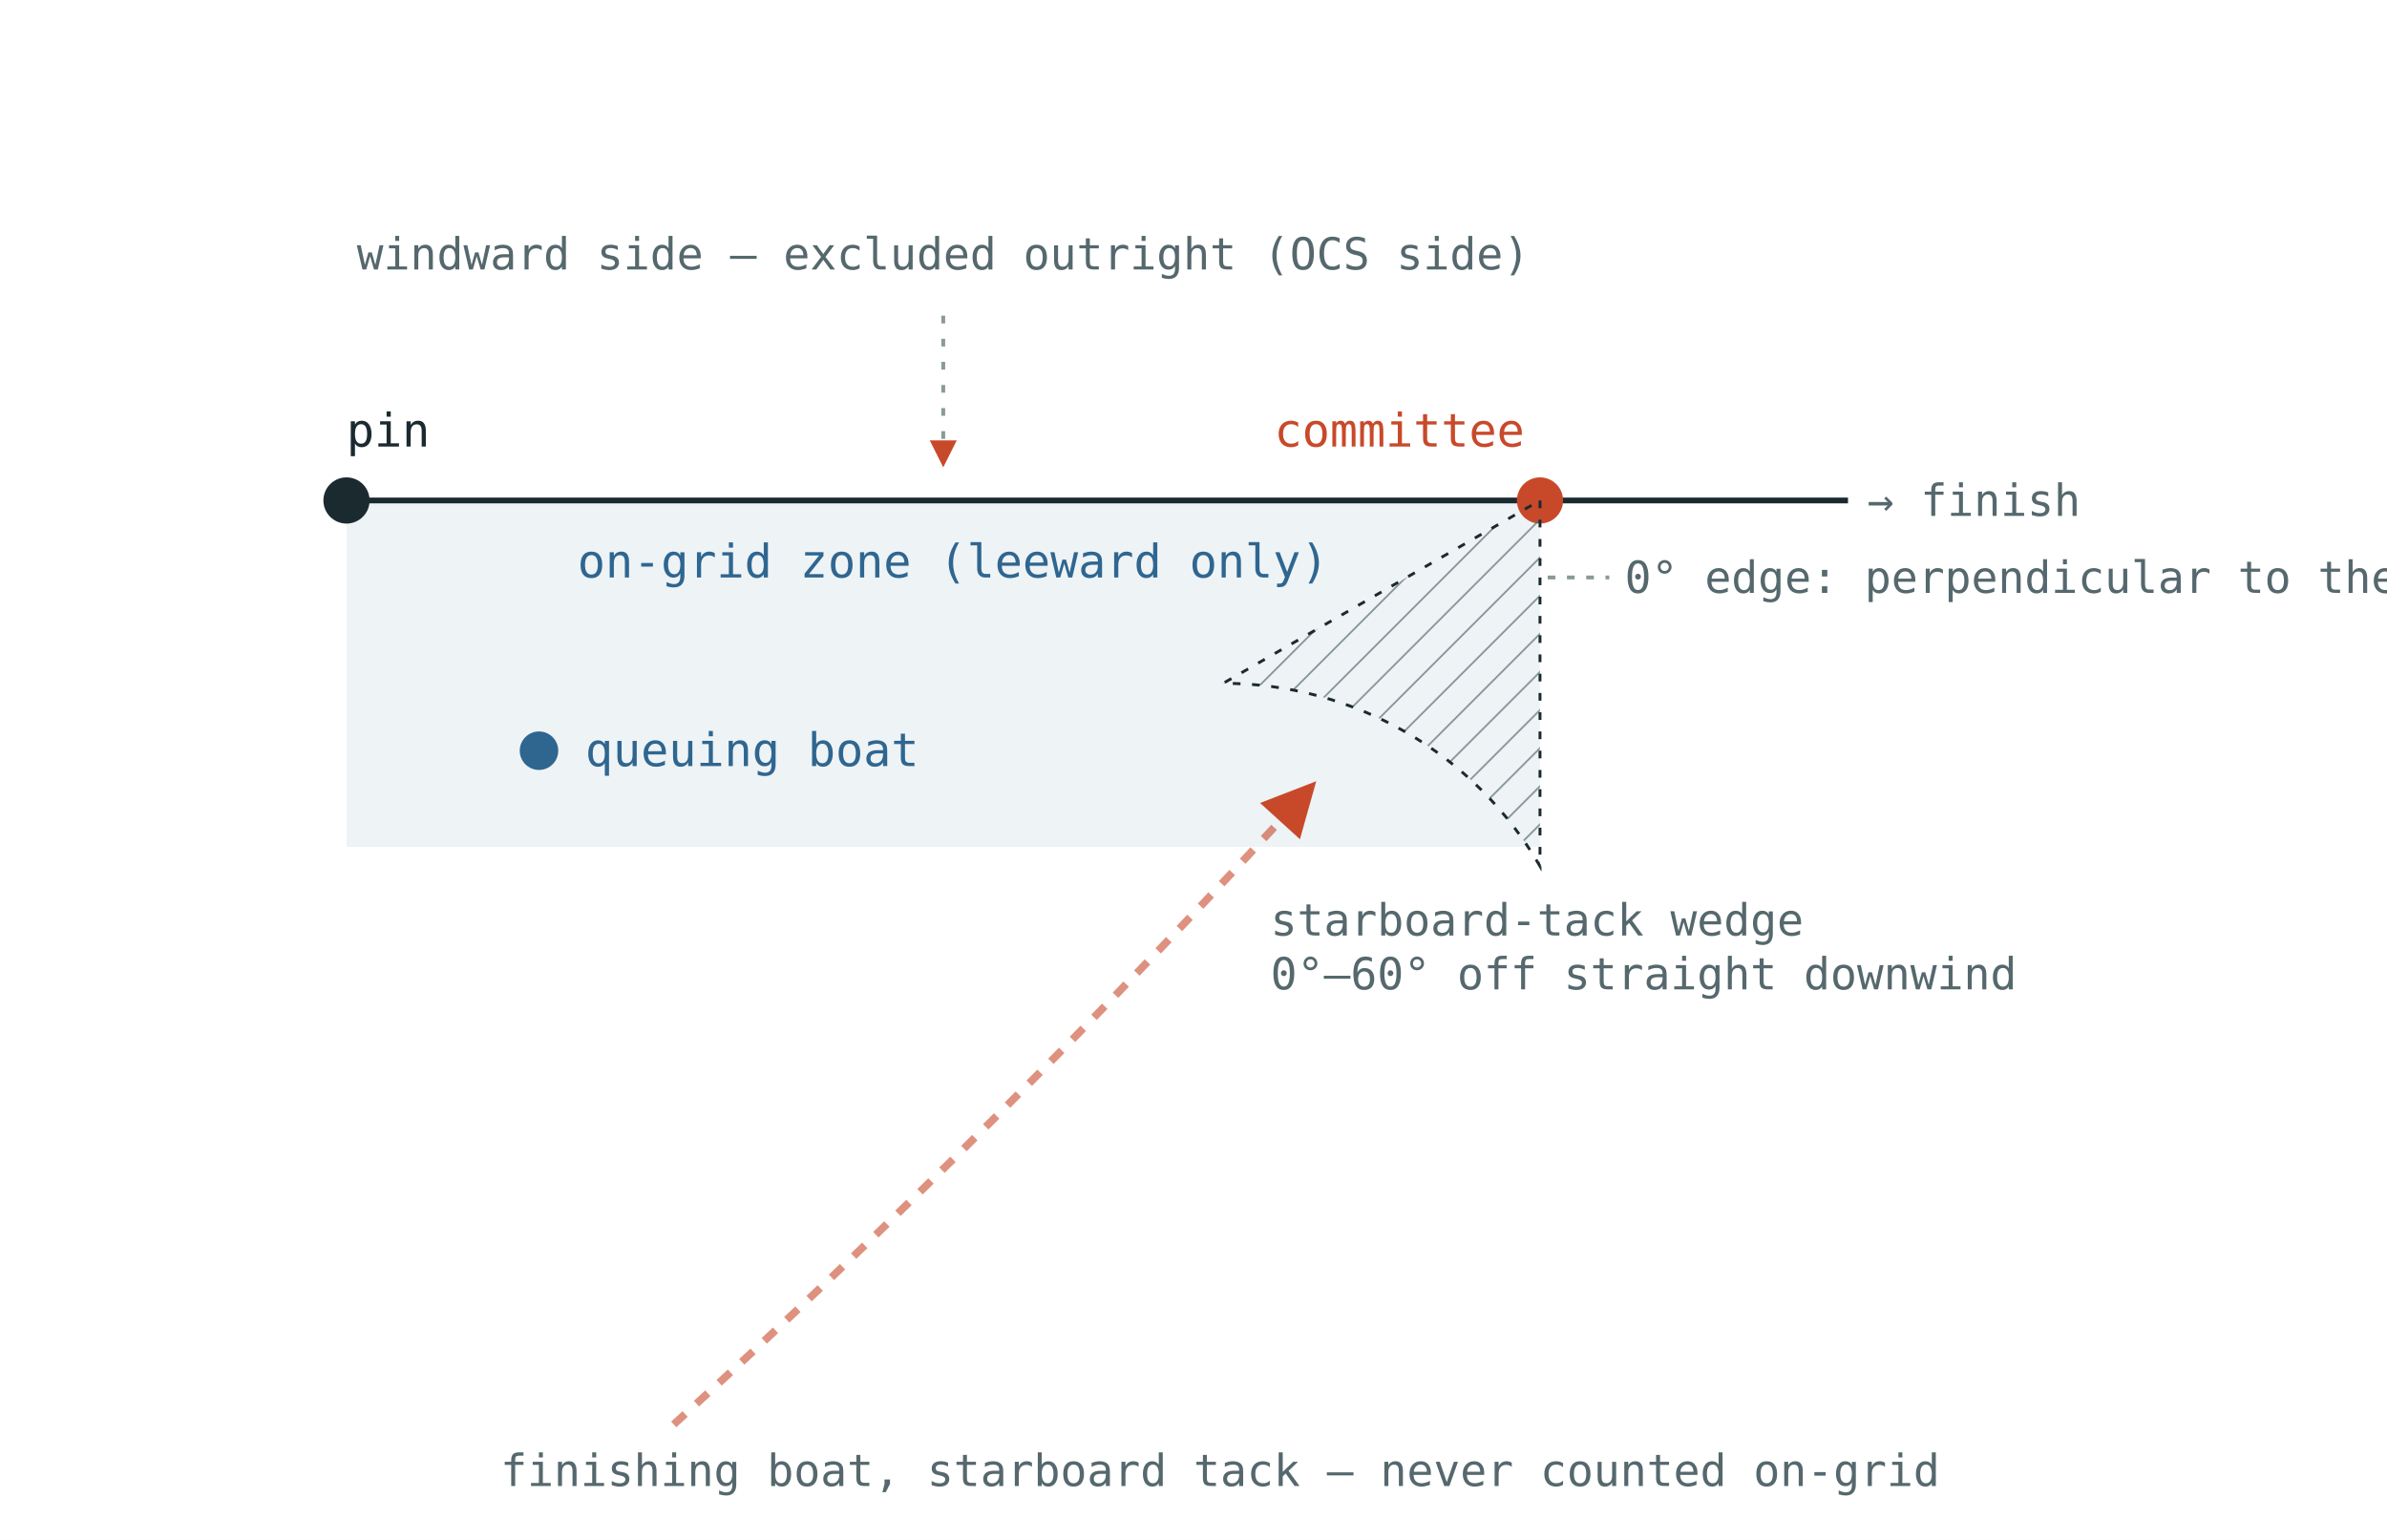
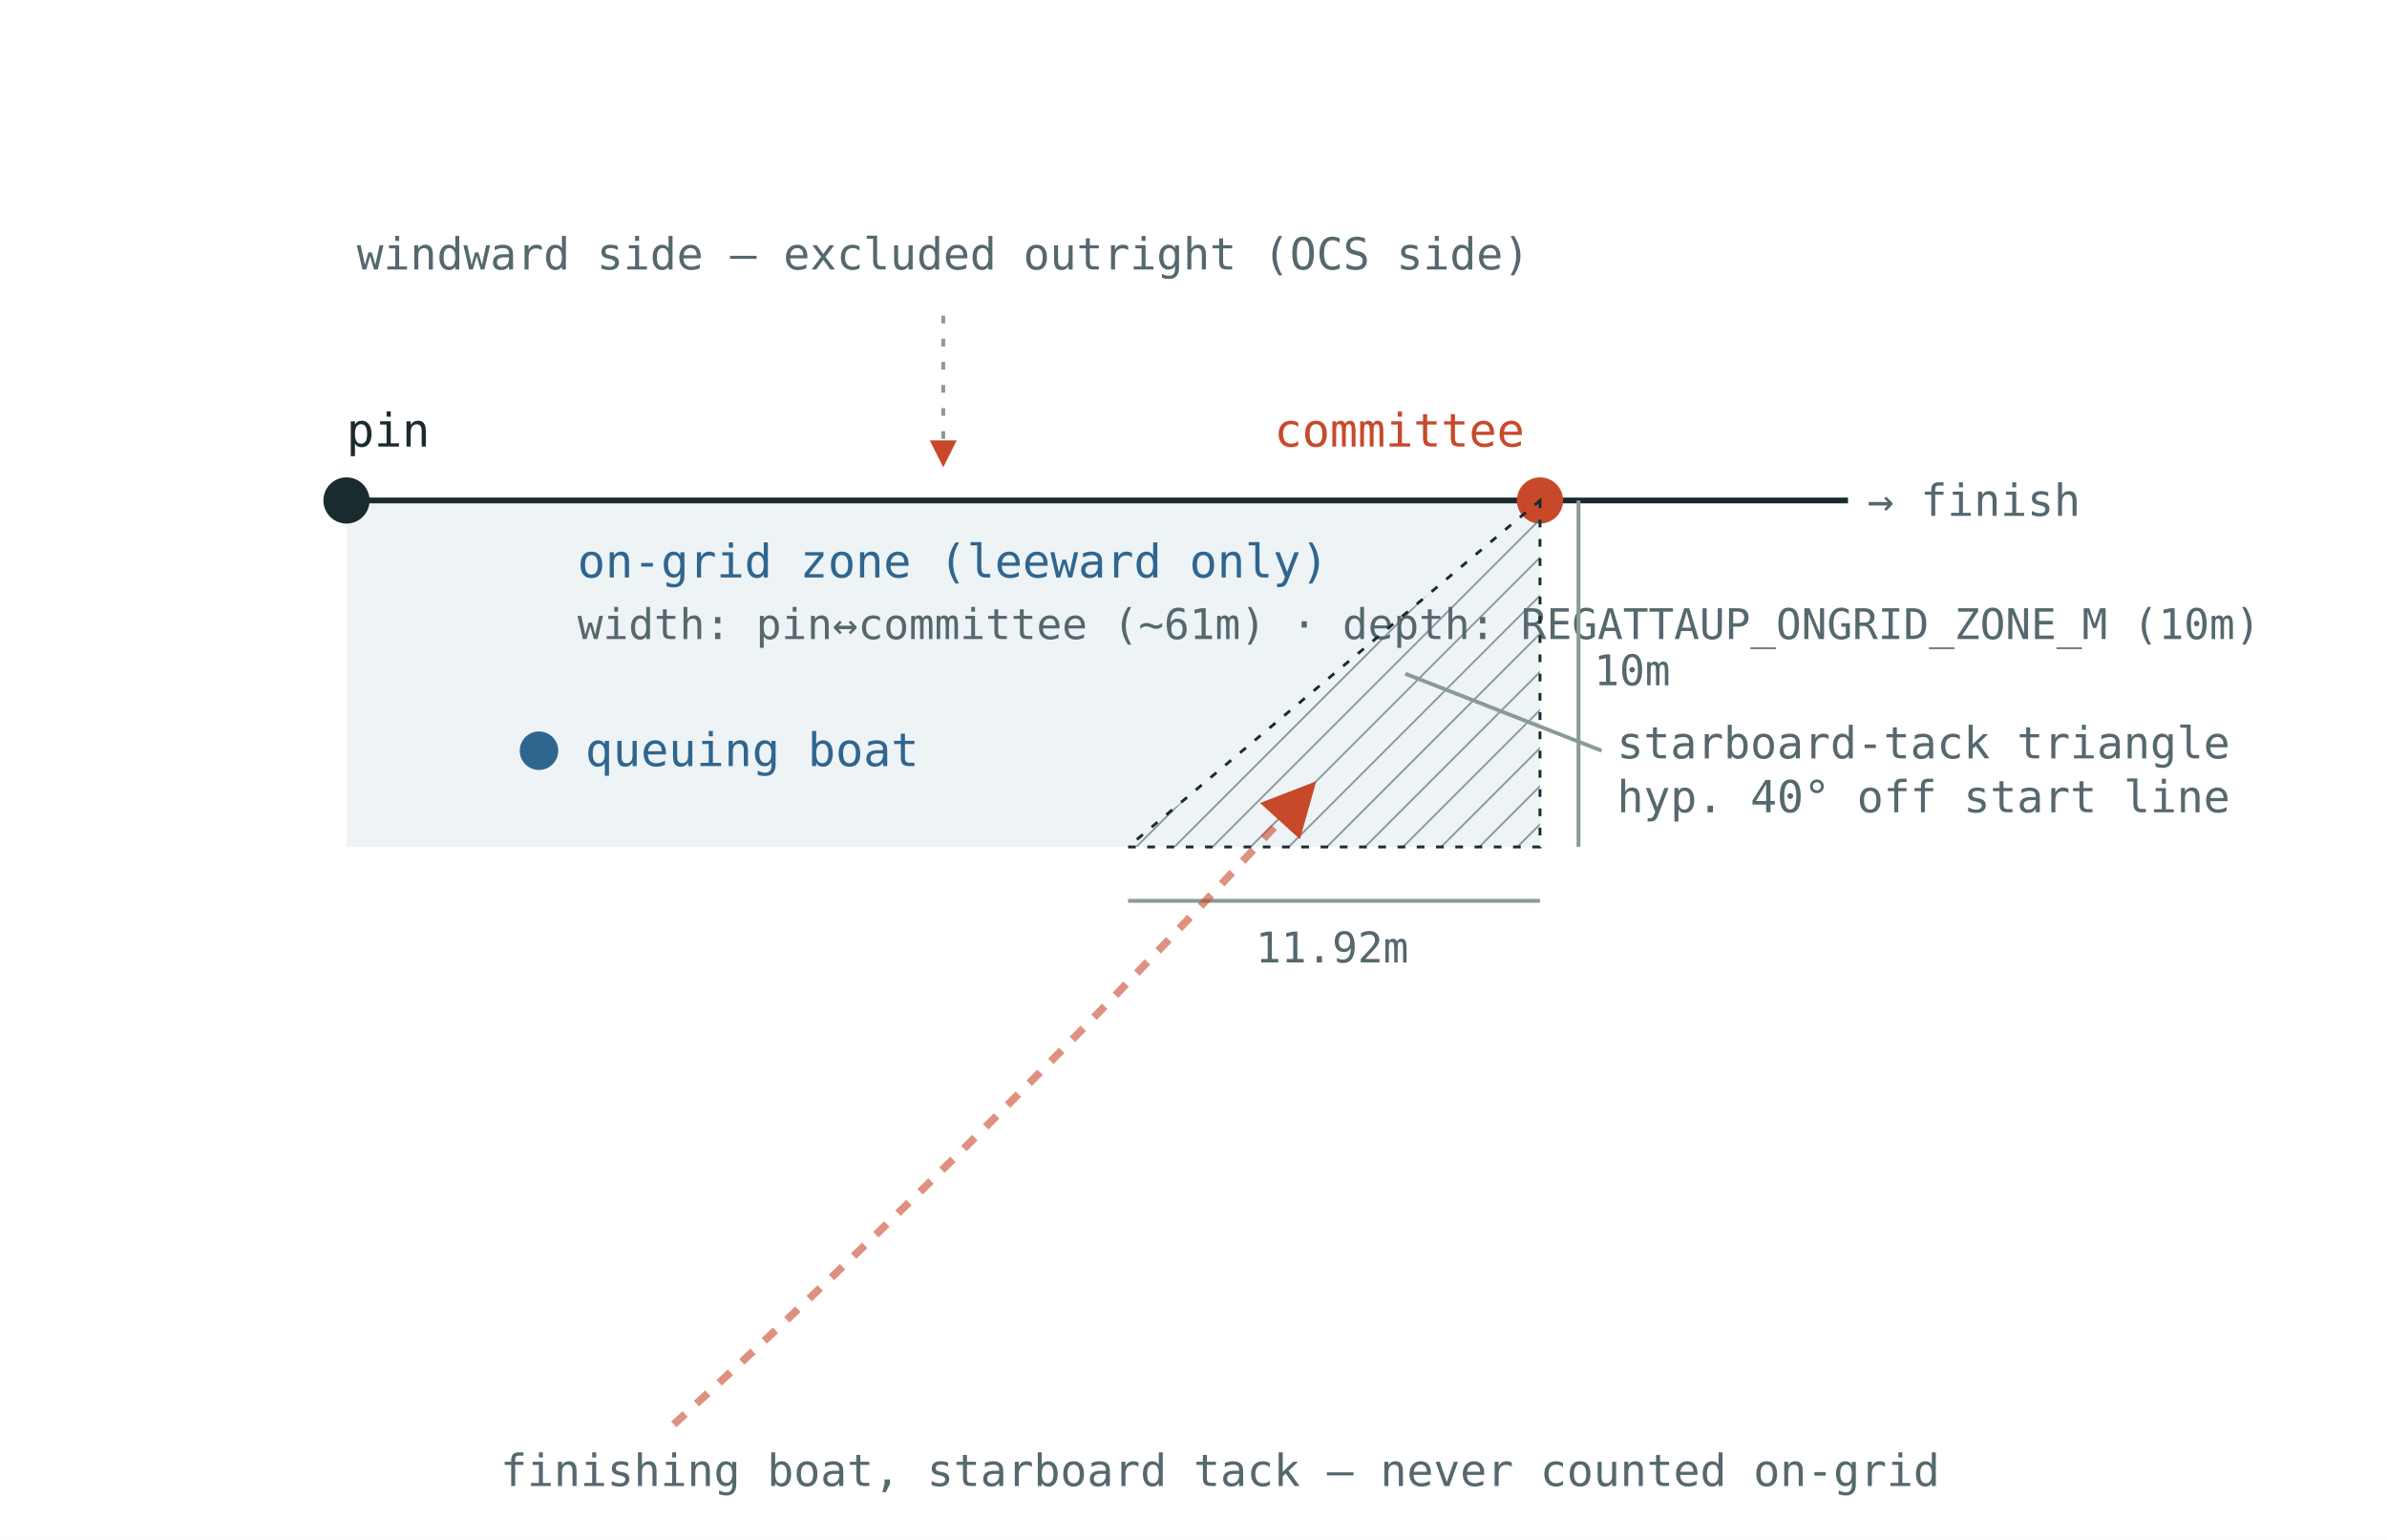
- <svg xmlns="http://www.w3.org/2000/svg" viewBox="0 0 620 400" role="img" aria-label="The on-grid zone is a strip along the leeward side of the pin-to-committee line, with a single wedge cut out of the committee end, spanning from straight downwind out to 60 degrees toward pin.">
+ <svg xmlns="http://www.w3.org/2000/svg" viewBox="0 0 620 400" role="img" aria-label="The on-grid zone is a box along the leeward side of the pin-to-committee line, with a right triangle cut from the committee corner: hypotenuse starting at committee, running 40 degrees down from the start line to the far edge of the zone, cutting off the entire bottom-right corner of the box.">
  <defs>
    <marker id="arrow" viewBox="0 0 10 10" refX="8" refY="5" markerWidth="7" markerHeight="7" orient="auto-start-reverse">
      <path d="M0,0 L10,5 L0,10 z" fill="#c8492a" />
    </marker>
    <pattern id="hatch" width="7" height="7" patternTransform="rotate(45)" patternUnits="userSpaceOnUse">
      <line x1="0" y1="0" x2="0" y2="7" stroke="#55686d" stroke-width="1" opacity="0.6" />
    </pattern>
  </defs>
  <rect width="620" height="400" fill="#ffffff" />
  <rect x="90" y="130" width="310" height="90" fill="#2f669014" />
  <text x="150" y="150" font-family="ui-monospace, Consolas, monospace" font-size="12" fill="#2f6690">on-grid zone (leeward only)</text>
+   <text x="150" y="166" font-family="ui-monospace, Consolas, monospace" font-size="11" fill="#55686d">width: pin↔committee (~61m) · depth: REGATTAUP_ONGRID_ZONE_M (10m)</text>
  <text x="245" y="70" text-anchor="middle" font-family="ui-monospace, Consolas, monospace" font-size="11.5" fill="#55686d">windward side — excluded outright (OCS side)</text>
  <line x1="245" y1="82" x2="245" y2="120" stroke="#8a9a97" stroke-width="1" stroke-dasharray="2 4" marker-end="url(#arrow)" />
  <line x1="90" y1="130" x2="480" y2="130" stroke="#1b2a2f" stroke-width="1.5" />
  <text x="485" y="134" font-family="ui-monospace, Consolas, monospace" font-size="11.5" fill="#55686d">→ finish</text>
  <circle cx="90" cy="130" r="6" fill="#1b2a2f" />
  <circle cx="400" cy="130" r="6" fill="#c8492a" />
  <text x="90" y="116" font-family="ui-monospace, Consolas, monospace" font-size="12" fill="#1b2a2f">pin</text>
  <text x="396" y="116" text-anchor="end" font-family="ui-monospace, Consolas, monospace" font-size="12" fill="#c8492a">committee</text>
-   <path d="M 400,130 L 400,225 A 95 95 0 0 0 317.7,177.5 Z" fill="url(#hatch)" stroke="#1b2a2f" stroke-width="0.75" stroke-dasharray="2 3" />
-   <text x="330" y="243" font-family="ui-monospace, Consolas, monospace" font-size="11.5" fill="#55686d">starboard-tack wedge</text>
-   <text x="330" y="257" font-family="ui-monospace, Consolas, monospace" font-size="11.5" fill="#55686d">0°–60° off straight downwind</text>
-   <line x1="402" y1="150" x2="418" y2="150" stroke="#8a9a97" stroke-width="1" stroke-dasharray="2 3" />
-   <text x="422" y="154" font-family="ui-monospace, Consolas, monospace" font-size="11.5" fill="#55686d">0° edge: perpendicular to the line</text>
+   <path d="M 400,130 L 400,220 L 293,220 Z" fill="url(#hatch)" stroke="#1b2a2f" stroke-width="0.75" stroke-dasharray="2 3" />
+   <line x1="365" y1="175" x2="416" y2="195" stroke="#8a9a97" stroke-width="1" />
+   <text x="420" y="197" font-family="ui-monospace, Consolas, monospace" font-size="11.5" fill="#55686d">starboard-tack triangle</text>
+   <text x="420" y="211" font-family="ui-monospace, Consolas, monospace" font-size="11.5" fill="#55686d">hyp. 40° off start line</text>
+   <line x1="410" y1="130" x2="410" y2="220" stroke="#8a9a97" stroke-width="1" />
+   <text x="414" y="178" font-family="ui-monospace, Consolas, monospace" font-size="11" fill="#55686d">10m</text>
+   <line x1="293" y1="234" x2="400" y2="234" stroke="#8a9a97" stroke-width="1" />
+   <text x="346" y="250" text-anchor="middle" font-family="ui-monospace, Consolas, monospace" font-size="11" fill="#55686d">11.92m</text>
  <path d="M 175,370 C 230,320 290,260 340,205" fill="none" stroke="#c8492a99" stroke-width="2" stroke-dasharray="4 4" marker-end="url(#arrow)" />
  <text x="130" y="386" font-family="ui-monospace, Consolas, monospace" font-size="11.5" fill="#55686d">finishing boat, starboard tack — never counted on-grid</text>
  <circle cx="140" cy="195" r="5" fill="#2f6690" />
  <text x="152" y="199" font-family="ui-monospace, Consolas, monospace" font-size="12" fill="#2f6690">queuing boat</text>
</svg>
